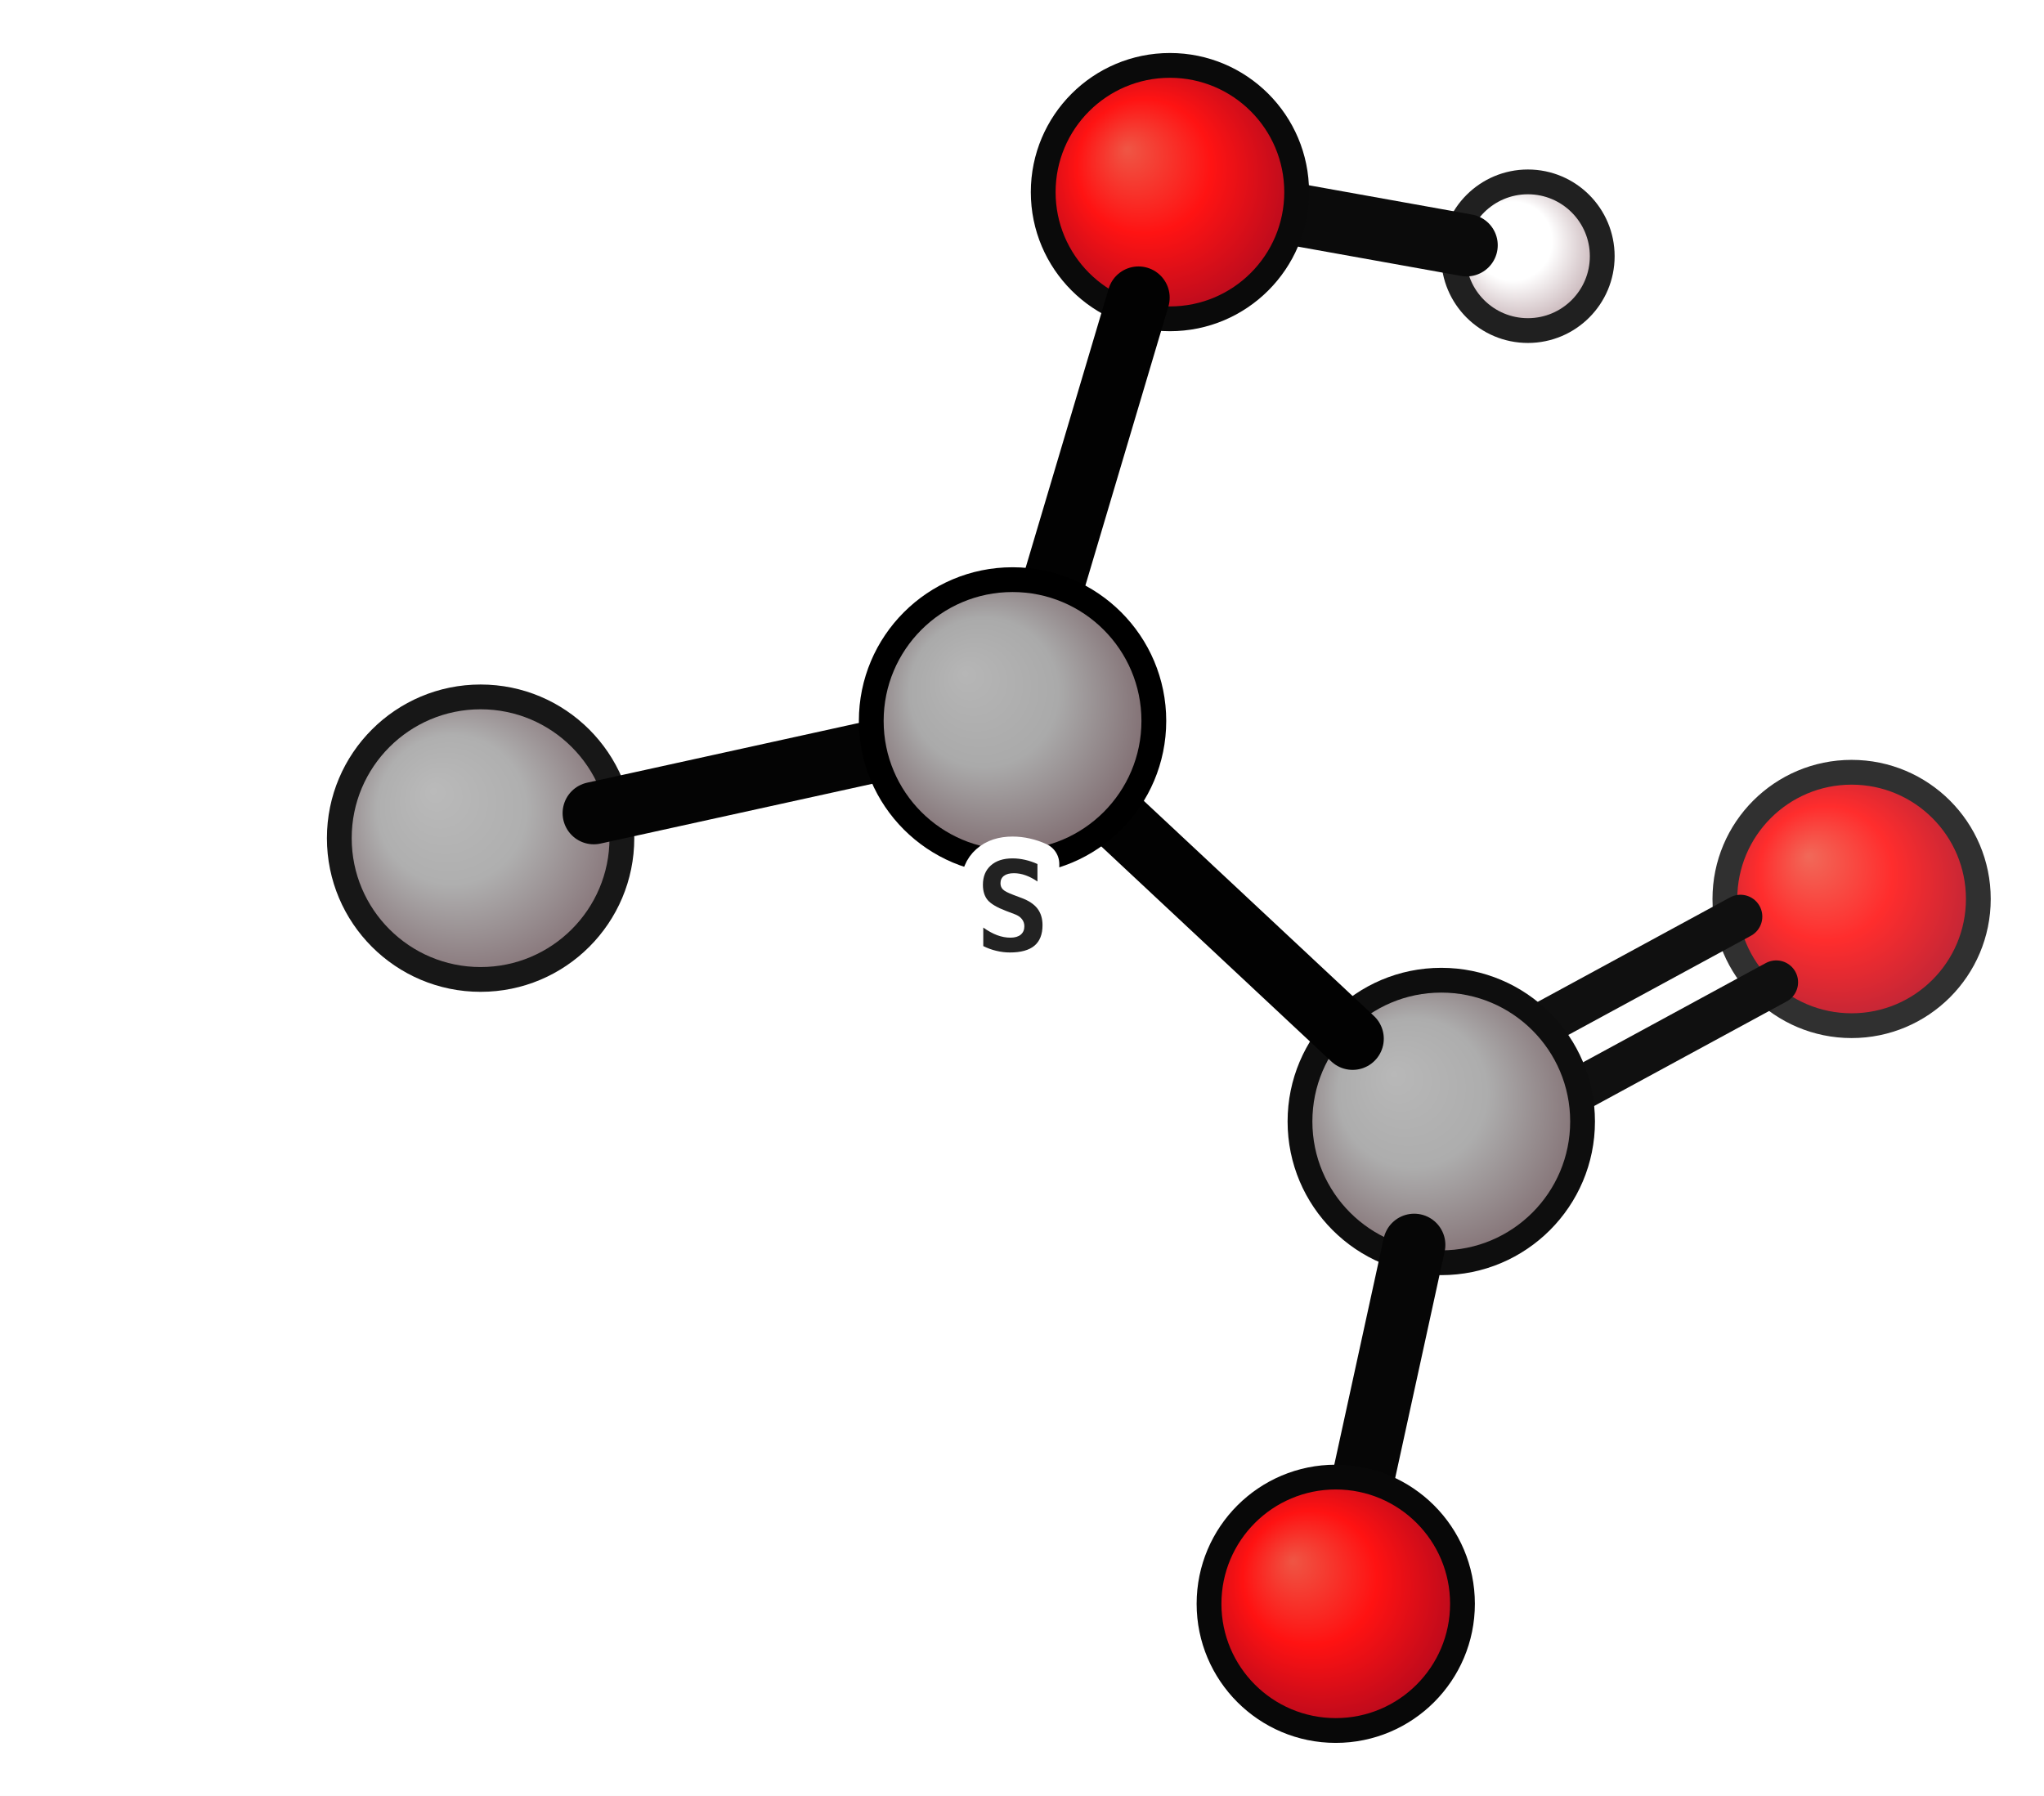
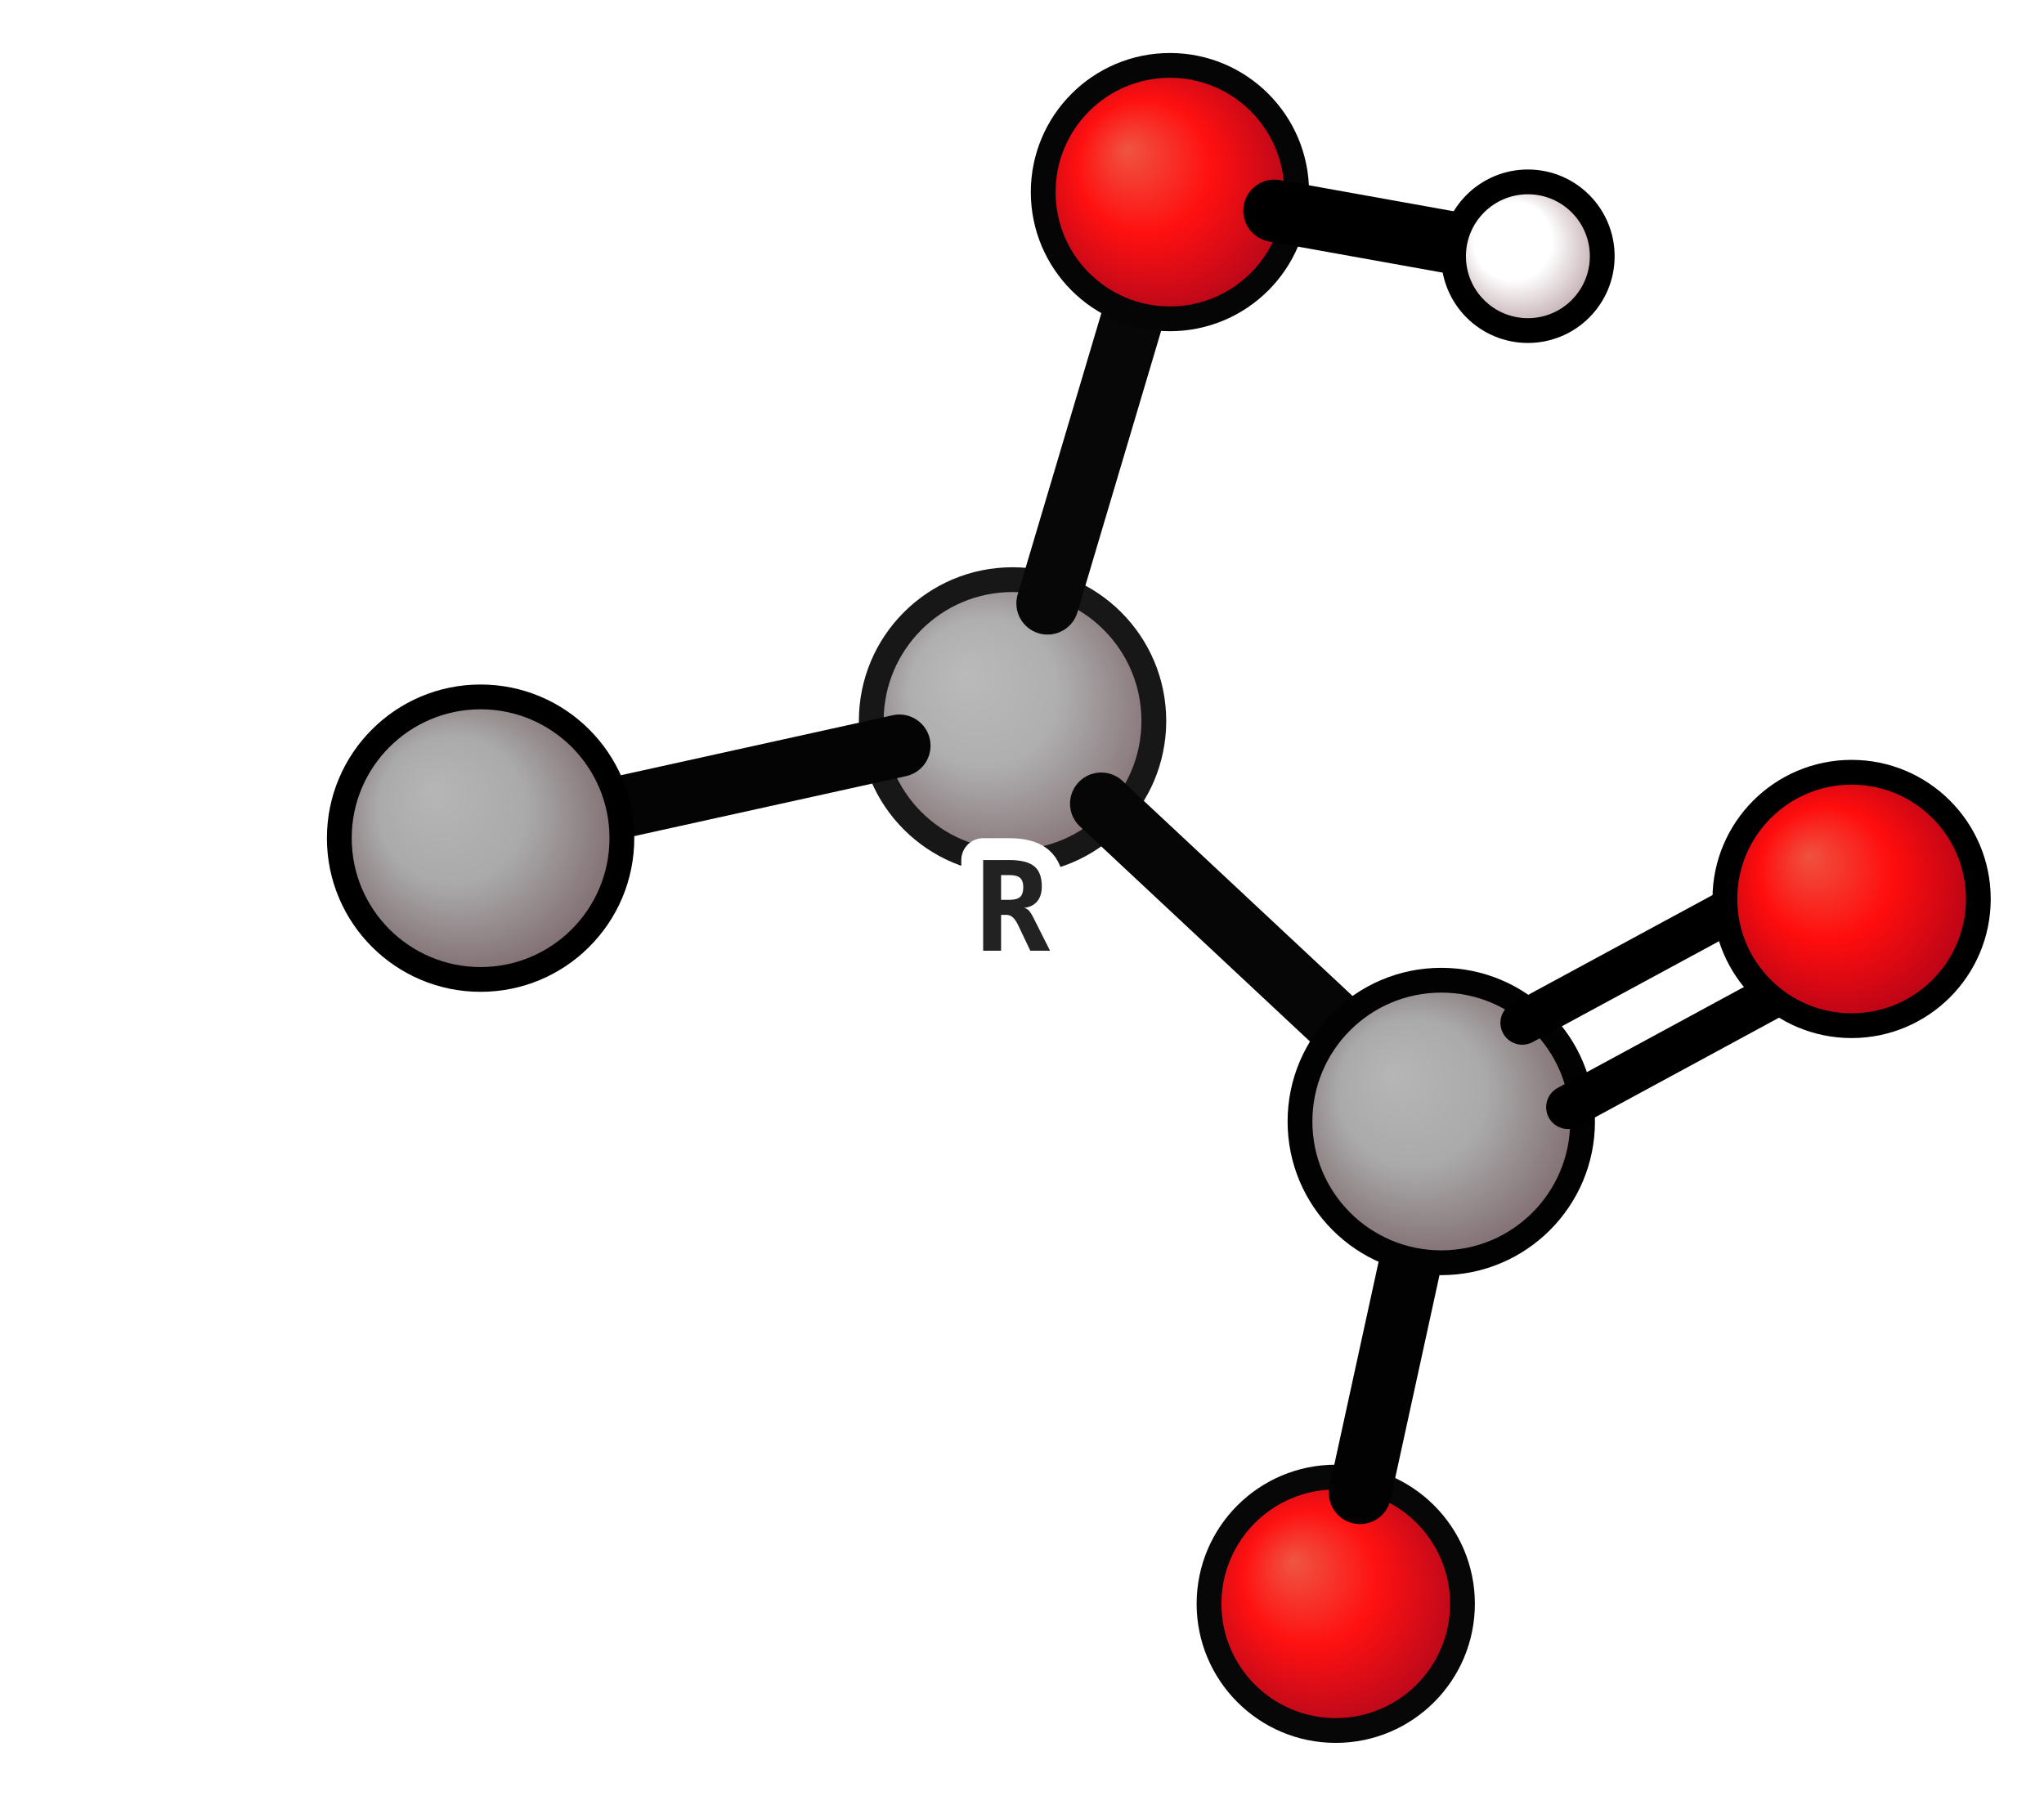
<svg xmlns="http://www.w3.org/2000/svg" viewBox="0 0 800 703" width="800" height="703">
  <rect width="100%" height="100%" fill="#ffffff" />
  <defs>
    <radialGradient id="x0g0" cx=".5" cy=".5" fx=".33" fy=".33" r=".66">
+       <stop offset="0%" stop-color="#b6b6b6" />
+       <stop offset="40%" stop-color="#aaaaaa" />
+       <stop offset="100%" stop-color="#6b4f55" />
+     </radialGradient>
+     <radialGradient id="x0g1" cx=".5" cy=".5" fx=".33" fy=".33" r=".66">
      <stop offset="0%" stop-color="#bababa" />
      <stop offset="40%" stop-color="#afafaf" />
      <stop offset="100%" stop-color="#745a60" />
    </radialGradient>
-     <radialGradient id="x0g1" cx=".5" cy=".5" fx=".33" fy=".33" r=".66">
+     <radialGradient id="x0g2" cx=".5" cy=".5" fx=".33" fy=".33" r=".66">
+       <stop offset="0%" stop-color="#ef5442" />
+       <stop offset="40%" stop-color="#ff1010" />
+       <stop offset="100%" stop-color="#940320" />
+     </radialGradient>
+     <radialGradient id="x0g3" cx=".5" cy=".5" fx=".33" fy=".33" r=".66">
      <stop offset="0%" stop-color="#b6b6b6" />
      <stop offset="40%" stop-color="#aaaaaa" />
-       <stop offset="100%" stop-color="#6b4f55" />
-     </radialGradient>
-     <radialGradient id="x0g2" cx=".5" cy=".5" fx=".33" fy=".33" r=".66">
-       <stop offset="0%" stop-color="#ef5645" />
-       <stop offset="40%" stop-color="#ff1313" />
-       <stop offset="100%" stop-color="#960723" />
-     </radialGradient>
-     <radialGradient id="x0g3" cx=".5" cy=".5" fx=".33" fy=".33" r=".66">
-       <stop offset="0%" stop-color="#b8b8b8" />
-       <stop offset="40%" stop-color="#adadad" />
-       <stop offset="100%" stop-color="#70565b" />
+       <stop offset="100%" stop-color="#6c5056" />
    </radialGradient>
    <radialGradient id="x0g4" cx=".5" cy=".5" fx=".33" fy=".33" r=".66">
-       <stop offset="0%" stop-color="#f16959" />
-       <stop offset="40%" stop-color="#ff2d2d" />
-       <stop offset="100%" stop-color="#a1223b" />
+       <stop offset="0%" stop-color="#ef5240" />
+       <stop offset="40%" stop-color="#ff0d0d" />
+       <stop offset="100%" stop-color="#93001d" />
    </radialGradient>
    <radialGradient id="x0g5" cx=".5" cy=".5" fx=".33" fy=".33" r=".66">
-       <stop offset="0%" stop-color="#ef5544" />
-       <stop offset="40%" stop-color="#ff1212" />
-       <stop offset="100%" stop-color="#950522" />
+       <stop offset="0%" stop-color="#ef5543" />
+       <stop offset="40%" stop-color="#ff1111" />
+       <stop offset="100%" stop-color="#950421" />
    </radialGradient>
    <radialGradient id="x0g10" cx=".5" cy=".5" fx=".33" fy=".33" r=".66">
      <stop offset="0%" stop-color="#ffffff" />
      <stop offset="40%" stop-color="#ffffff" />
-       <stop offset="100%" stop-color="#a5868c" />
+       <stop offset="100%" stop-color="#9d7b81" />
    </radialGradient>
  </defs>
-   <circle cx="724.7" cy="351.9" r="49.6" fill="url(#x0g4)" stroke="#303030" stroke-width="9.7" />
-   <line x1="695.2" y1="384.5" x2="611.8" y2="429.8" stroke="#101010" stroke-width="17.1" stroke-linecap="round" />
-   <line x1="681.2" y1="358.8" x2="597.8" y2="404.1" stroke="#101010" stroke-width="17.1" stroke-linecap="round" />
-   <circle cx="598.0" cy="100.3" r="29.1" fill="url(#x0g10)" stroke="#202020" stroke-width="9.7" />
-   <line x1="574.0" y1="96.0" x2="498.8" y2="82.5" stroke="#0b0b0b" stroke-width="24.4" stroke-linecap="round" />
-   <circle cx="188.1" cy="328.1" r="55.3" fill="url(#x0g0)" stroke="#171717" stroke-width="9.7" />
-   <line x1="232.4" y1="318.3" x2="352.0" y2="292.0" stroke="#040404" stroke-width="24.4" stroke-linecap="round" />
-   <circle cx="564.1" cy="439.0" r="55.3" fill="url(#x0g3)" stroke="#0e0e0e" stroke-width="9.7" />
-   <line x1="553.5" y1="487.3" x2="532.3" y2="584.4" stroke="#060606" stroke-width="24.4" stroke-linecap="round" />
-   <line x1="529.4" y1="406.6" x2="431.0" y2="314.6" stroke="#020202" stroke-width="24.4" stroke-linecap="round" />
-   <circle cx="457.9" cy="75.2" r="49.6" fill="url(#x0g2)" stroke="#0a0a0a" stroke-width="9.7" />
-   <line x1="445.6" y1="116.5" x2="410.0" y2="236.2" stroke="#020202" stroke-width="24.4" stroke-linecap="round" />
-   <circle cx="522.8" cy="627.8" r="49.6" fill="url(#x0g5)" stroke="#080808" stroke-width="9.7" />
-   <circle cx="396.3" cy="282.2" r="55.3" fill="url(#x0g1)" stroke="#000000" stroke-width="9.7" />
-   <text x="396.3" y="355.3" font-family="monospace" font-size="48.7px" font-weight="bold" text-anchor="middle" dominant-baseline="central" fill="#ffffff" stroke="#ffffff" stroke-width="17.1" stroke-linejoin="round">S</text>
-   <text x="396.3" y="355.3" font-family="monospace" font-size="48.7px" font-weight="bold" text-anchor="middle" dominant-baseline="central" fill="#222222">S</text>
+   <circle cx="396.3" cy="282.2" r="55.3" fill="url(#x0g1)" stroke="#171717" stroke-width="9.7" />
+   <line x1="410.0" y1="236.2" x2="445.6" y2="116.5" stroke="#070707" stroke-width="24.4" stroke-linecap="round" />
+   <line x1="431.0" y1="314.6" x2="529.4" y2="406.6" stroke="#060606" stroke-width="24.4" stroke-linecap="round" />
+   <line x1="352.0" y1="291.9" x2="232.4" y2="318.3" stroke="#040404" stroke-width="24.4" stroke-linecap="round" />
+   <circle cx="522.8" cy="627.8" r="49.6" fill="url(#x0g5)" stroke="#070707" stroke-width="9.7" />
+   <line x1="532.3" y1="584.4" x2="553.5" y2="487.3" stroke="#020202" stroke-width="24.4" stroke-linecap="round" />
+   <circle cx="457.9" cy="75.2" r="49.6" fill="url(#x0g2)" stroke="#050505" stroke-width="9.7" />
+   <line x1="498.8" y1="82.5" x2="574.0" y2="96.0" stroke="#000000" stroke-width="24.4" stroke-linecap="round" />
+   <circle cx="564.1" cy="439.0" r="55.3" fill="url(#x0g3)" stroke="#020202" stroke-width="9.7" />
+   <line x1="595.8" y1="400.4" x2="679.3" y2="355.2" stroke="#000000" stroke-width="17.1" stroke-linecap="round" />
+   <line x1="613.7" y1="433.4" x2="697.1" y2="388.2" stroke="#000000" stroke-width="17.1" stroke-linecap="round" />
+   <circle cx="188.1" cy="328.1" r="55.3" fill="url(#x0g0)" stroke="#000000" stroke-width="9.7" />
+   <circle cx="598.0" cy="100.3" r="29.1" fill="url(#x0g10)" stroke="#000000" stroke-width="9.7" />
+   <circle cx="724.7" cy="351.9" r="49.6" fill="url(#x0g4)" stroke="#000000" stroke-width="9.7" />
+   <text x="396.3" y="355.3" font-family="monospace" font-size="48.7px" font-weight="bold" text-anchor="middle" dominant-baseline="central" fill="#ffffff" stroke="#ffffff" stroke-width="17.1" stroke-linejoin="round">R</text>
+   <text x="396.3" y="355.3" font-family="monospace" font-size="48.7px" font-weight="bold" text-anchor="middle" dominant-baseline="central" fill="#222222">R</text>
</svg>
